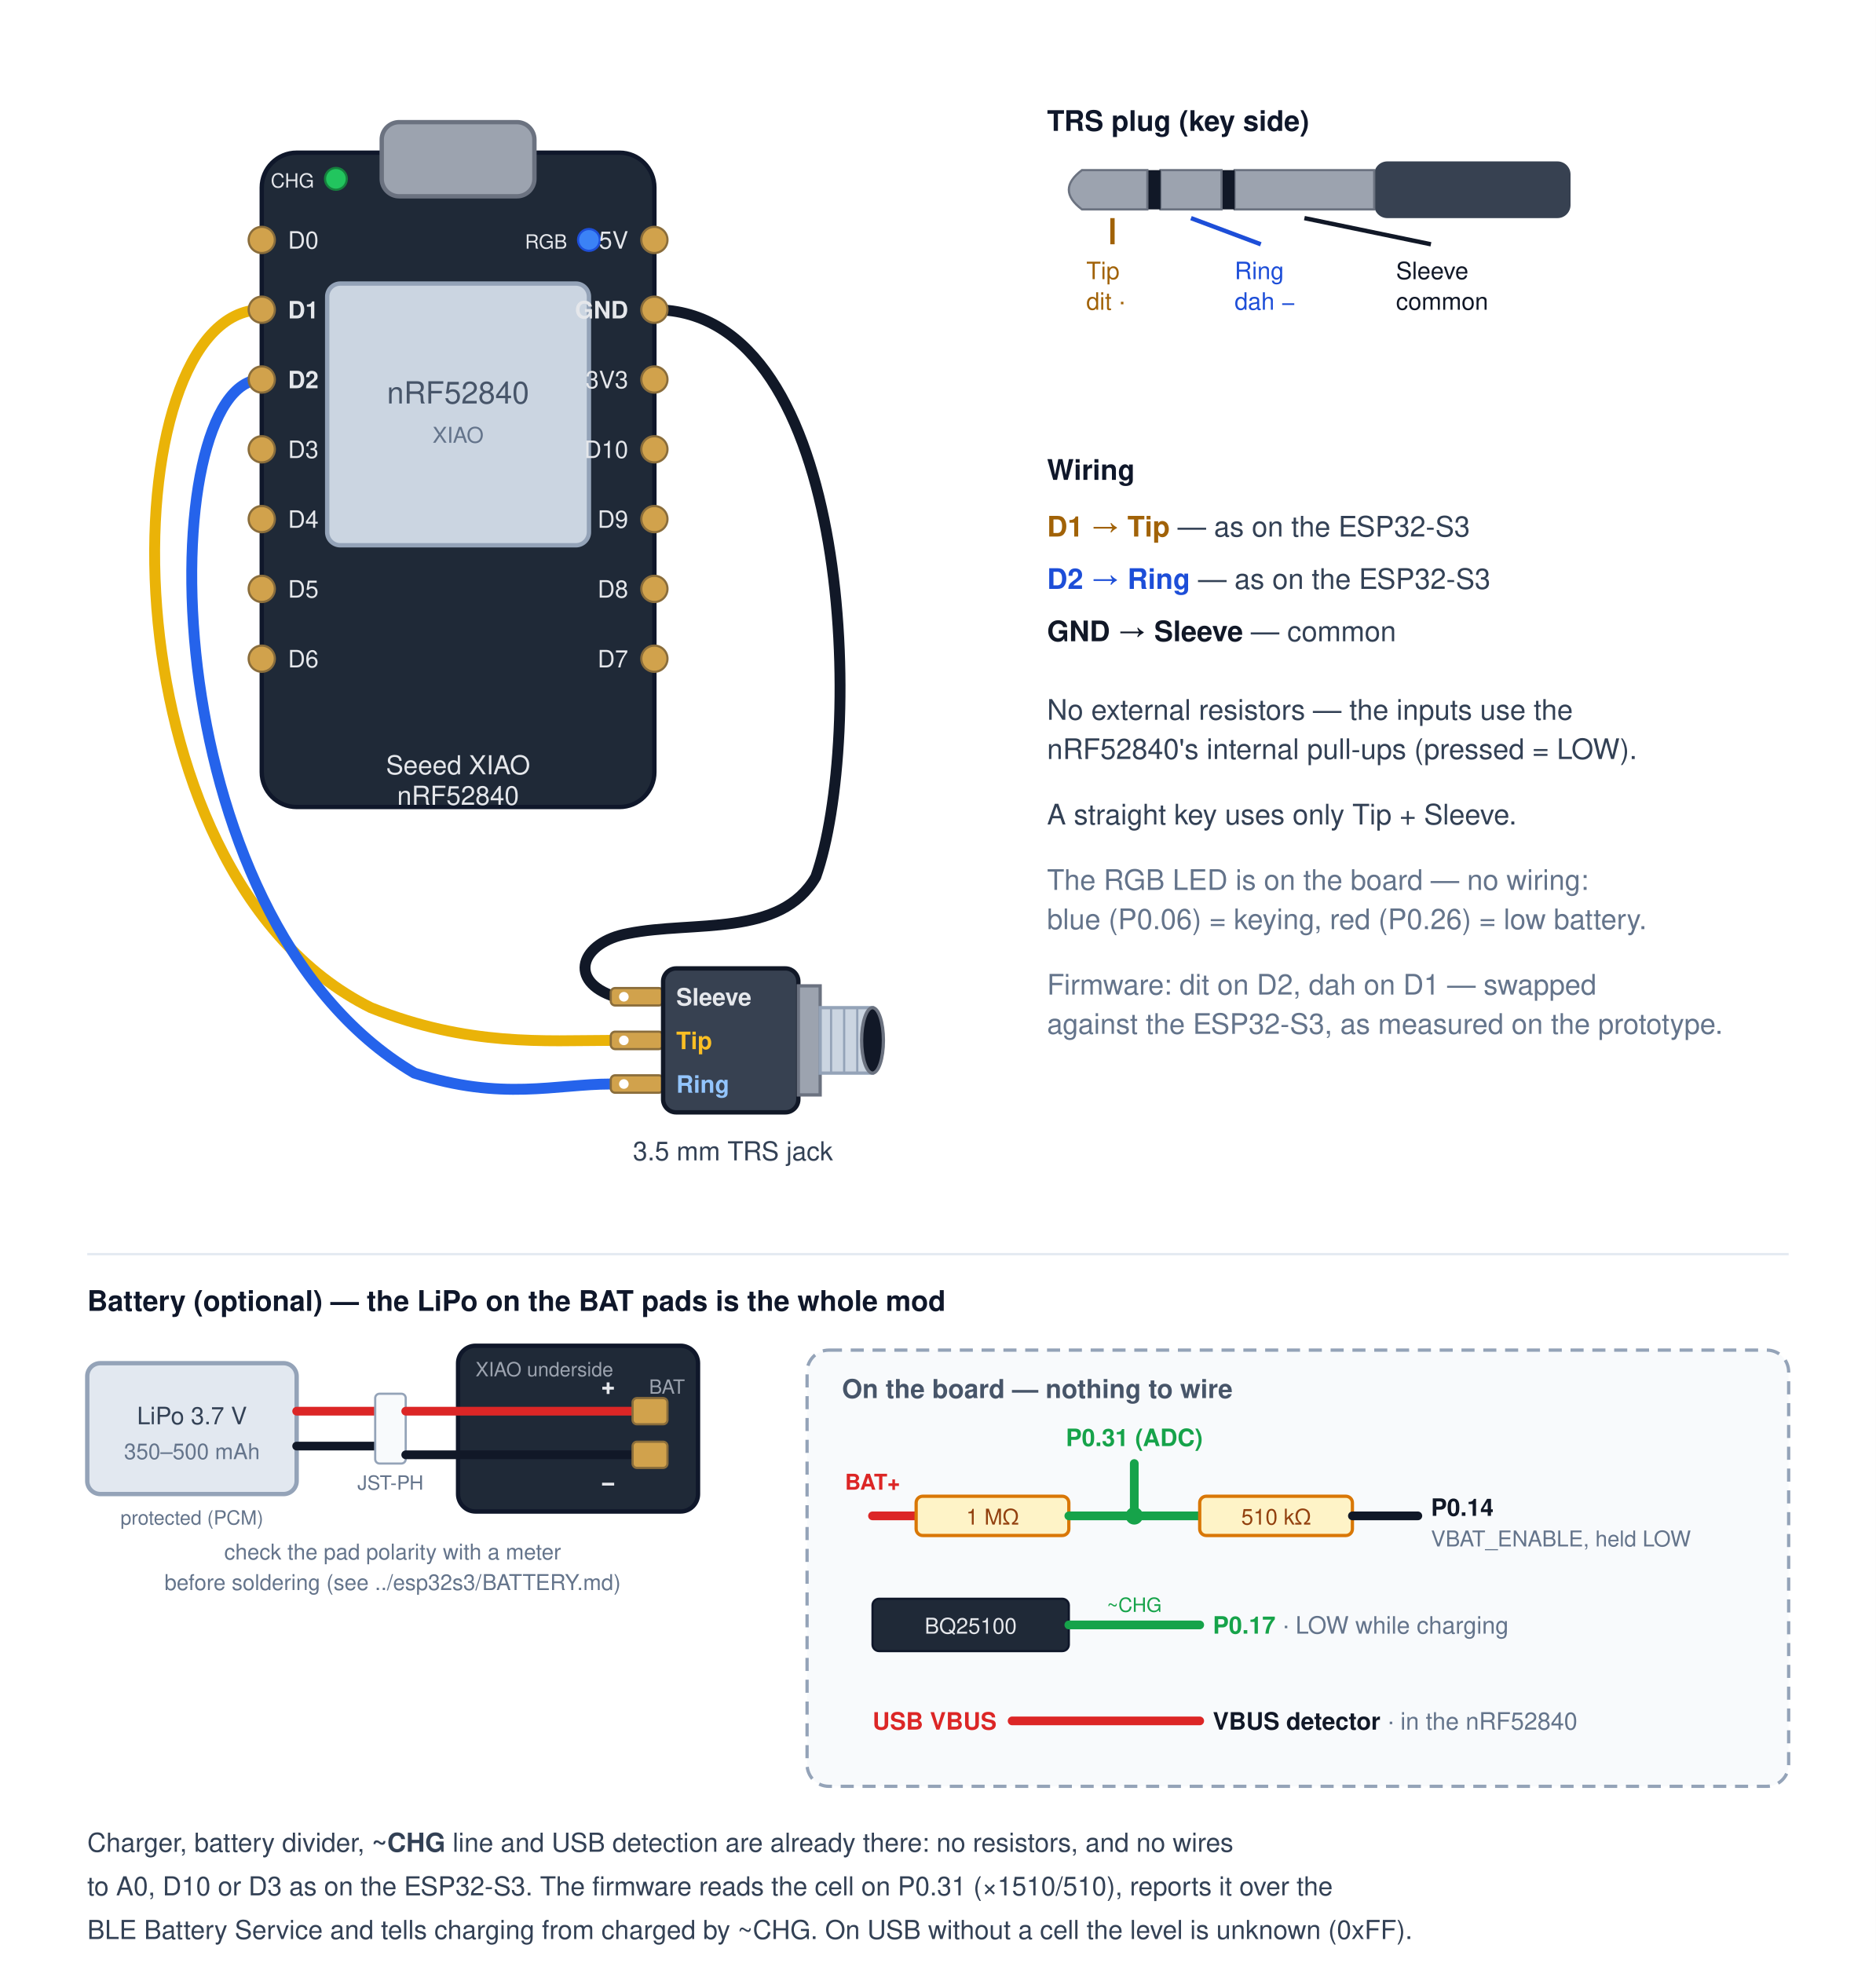
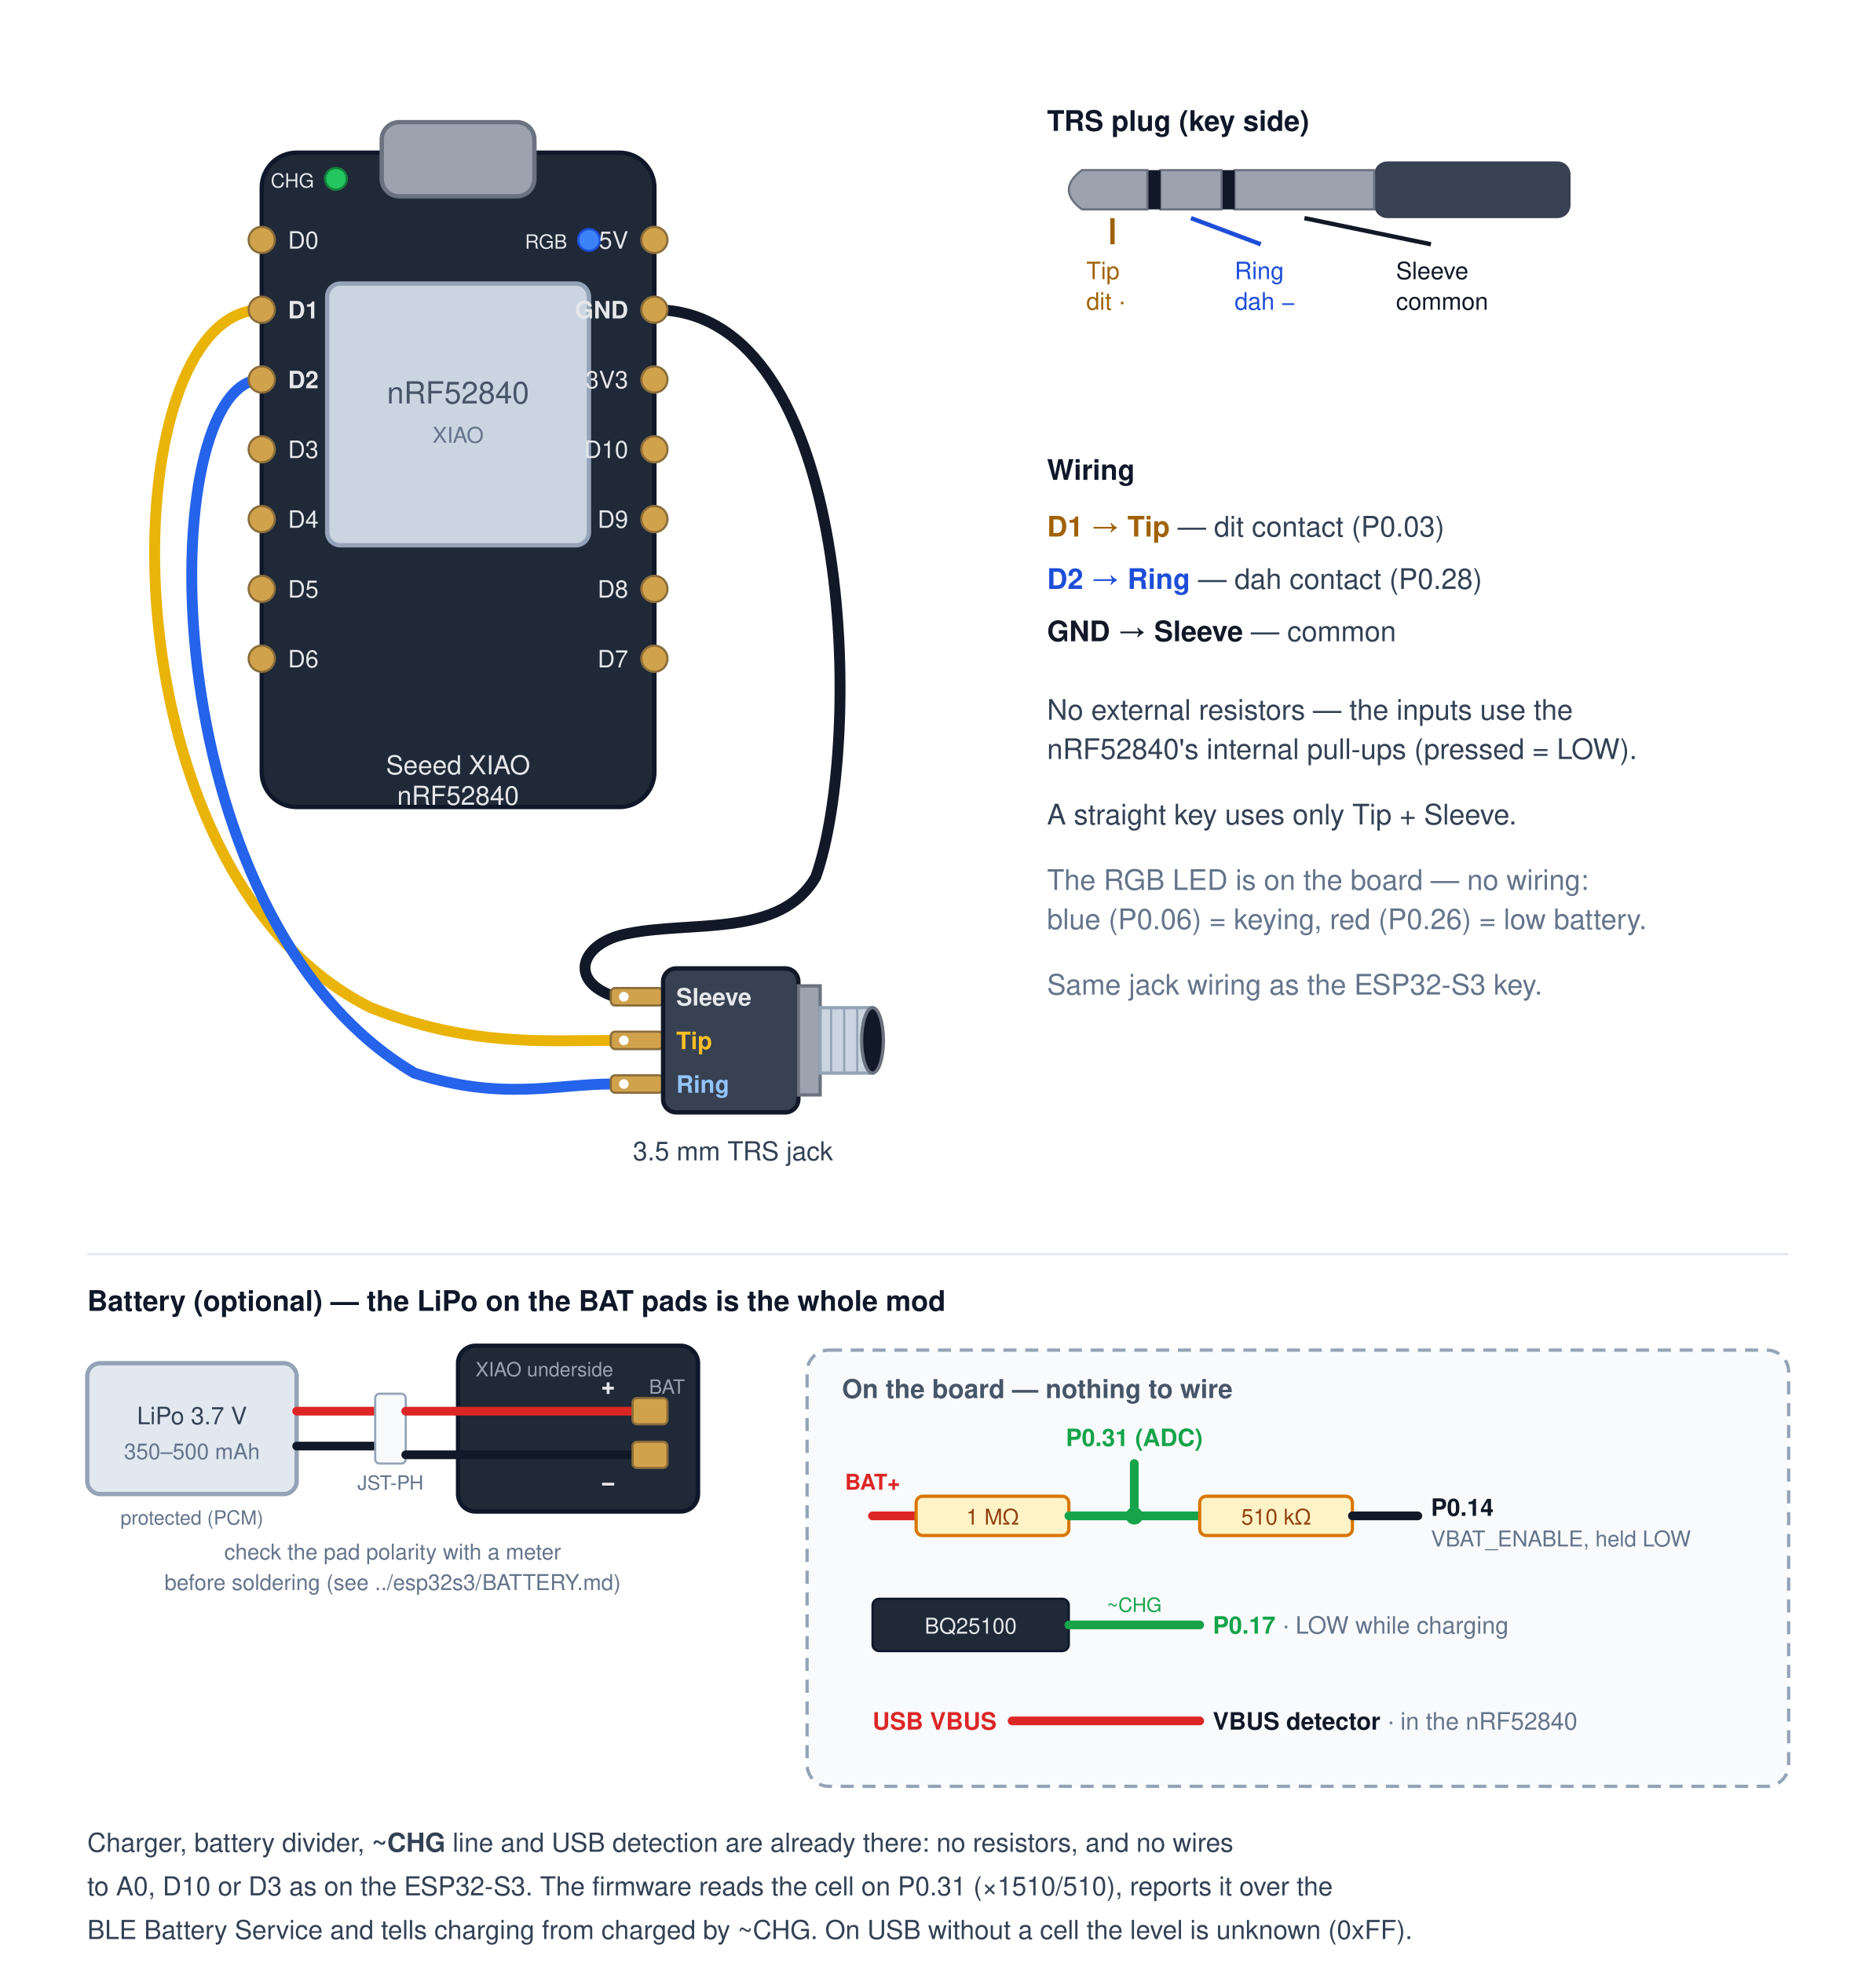
<svg xmlns="http://www.w3.org/2000/svg" width="860" height="900" viewBox="0 0 860 900" font-family="Helvetica, Arial, sans-serif">
  <rect width="860" height="900" fill="#ffffff" />
  <path d="M 120 142 C 50 142, 45 400, 170 462 C 215 480, 250 477, 280 477" fill="none" stroke="#eab308" stroke-width="5" stroke-linecap="round" />
  <path d="M 120 174 C 70 174, 68 420, 190 492 C 230 505, 255 497, 280 497" fill="none" stroke="#2563eb" stroke-width="5" stroke-linecap="round" />
  <path d="M 300 142 C 392 142, 396 340, 374 402 C 358 430, 318 422, 288 428 C 266 432, 260 450, 282 457" fill="none" stroke="#111827" stroke-width="5" stroke-linecap="round" />
  <g transform="translate(120,70)">
    <rect x="0" y="0" width="180" height="300" rx="16" fill="#1f2937" stroke="#0f172a" stroke-width="2" />
    <rect x="55" y="-14" width="70" height="34" rx="8" fill="#9ca3af" stroke="#6b7280" stroke-width="2" />
    <rect x="30" y="60" width="120" height="120" rx="6" fill="#cbd5e1" stroke="#94a3b8" stroke-width="2" />
    <text x="90" y="115" font-size="14" fill="#475569" text-anchor="middle">nRF52840</text>
    <text x="90" y="133" font-size="10" fill="#64748b" text-anchor="middle">XIAO</text>
    <circle cx="150" cy="40" r="5" fill="#3b82f6" stroke="#1d4ed8" />
    <text x="140" y="44" font-size="9" fill="#e5e7eb" text-anchor="end">RGB</text>
    <circle cx="34" cy="12" r="5" fill="#22c55e" stroke="#15803d" />
    <text x="24" y="16" font-size="9" fill="#e5e7eb" text-anchor="end">CHG</text>
    <text x="90" y="285" font-size="12" fill="#e5e7eb" text-anchor="middle">Seeed XIAO</text>
    <text x="90" y="285" dy="14" font-size="12" fill="#e5e7eb" text-anchor="middle">nRF52840</text>
    <g font-size="11" fill="#e5e7eb">
      <circle cx="0" cy="40" r="6" fill="#d1a24c" stroke="#8a6d3b" />
      <circle cx="0" cy="72" r="6" fill="#d1a24c" stroke="#8a6d3b" />
      <circle cx="0" cy="104" r="6" fill="#d1a24c" stroke="#8a6d3b" />
      <circle cx="0" cy="136" r="6" fill="#d1a24c" stroke="#8a6d3b" />
      <circle cx="0" cy="168" r="6" fill="#d1a24c" stroke="#8a6d3b" />
      <circle cx="0" cy="200" r="6" fill="#d1a24c" stroke="#8a6d3b" />
      <circle cx="0" cy="232" r="6" fill="#d1a24c" stroke="#8a6d3b" />
      <text x="12" y="44">D0</text>
      <text x="12" y="76" font-weight="bold">D1</text>
      <text x="12" y="108" font-weight="bold">D2</text>
      <text x="12" y="140">D3</text>
      <text x="12" y="172">D4</text>
      <text x="12" y="204">D5</text>
      <text x="12" y="236">D6</text>
    </g>
    <g font-size="11" fill="#e5e7eb">
      <circle cx="180" cy="40" r="6" fill="#d1a24c" stroke="#8a6d3b" />
      <circle cx="180" cy="72" r="6" fill="#d1a24c" stroke="#8a6d3b" />
      <circle cx="180" cy="104" r="6" fill="#d1a24c" stroke="#8a6d3b" />
      <circle cx="180" cy="136" r="6" fill="#d1a24c" stroke="#8a6d3b" />
      <circle cx="180" cy="168" r="6" fill="#d1a24c" stroke="#8a6d3b" />
      <circle cx="180" cy="200" r="6" fill="#d1a24c" stroke="#8a6d3b" />
      <circle cx="180" cy="232" r="6" fill="#d1a24c" stroke="#8a6d3b" />
      <text x="168" y="44" text-anchor="end">5V</text>
      <text x="168" y="76" text-anchor="end" font-weight="bold">GND</text>
      <text x="168" y="108" text-anchor="end">3V3</text>
      <text x="168" y="140" text-anchor="end">D10</text>
      <text x="168" y="172" text-anchor="end">D9</text>
      <text x="168" y="204" text-anchor="end">D8</text>
      <text x="168" y="236" text-anchor="end">D7</text>
    </g>
  </g>
  <g transform="translate(302,440)">
    <g stroke="#8a6d3b" fill="#d1a24c">
      <rect x="-22" y="13" width="24" height="8" rx="2" />
      <rect x="-22" y="33" width="24" height="8" rx="2" />
      <rect x="-22" y="53" width="24" height="8" rx="2" />
    </g>
    <circle cx="-16" cy="17" r="2.2" fill="#ffffff" stroke="none" />
    <circle cx="-16" cy="37" r="2.2" fill="#ffffff" stroke="none" />
    <circle cx="-16" cy="57" r="2.2" fill="#ffffff" stroke="none" />
    <rect x="2" y="4" width="62" height="66" rx="6" fill="#374151" stroke="#111827" stroke-width="2" />
    <g font-size="11" font-weight="bold">
      <text x="8" y="21" fill="#e5e7eb">Sleeve</text>
      <text x="8" y="41" fill="#fbbf24">Tip</text>
      <text x="8" y="61" fill="#93c5fd">Ring</text>
    </g>
    <rect x="64" y="12" width="10" height="50" fill="#9ca3af" stroke="#6b7280" stroke-width="1.5" />
    <rect x="74" y="22" width="24" height="30" fill="#cbd5e1" stroke="#94a3b8" stroke-width="1.5" />
    <line x1="79" y1="22" x2="79" y2="52" stroke="#94a3b8" stroke-width="1" />
    <line x1="85" y1="22" x2="85" y2="52" stroke="#94a3b8" stroke-width="1" />
    <line x1="91" y1="22" x2="91" y2="52" stroke="#94a3b8" stroke-width="1" />
    <ellipse cx="98" cy="37" rx="5" ry="15" fill="#111827" stroke="#6b7280" stroke-width="1.5" />
    <text x="34" y="92" font-size="12" fill="#334155" text-anchor="middle">3.5 mm TRS jack</text>
  </g>
  <g transform="translate(480,60)">
    <text x="0" y="0" font-size="13" fill="#0f172a" font-weight="bold">TRS plug (key side)</text>
    <rect x="150" y="14" width="90" height="26" rx="6" fill="#374151" />
    <rect x="86" y="18" width="64" height="18" fill="#9ca3af" stroke="#6b7280" />
    <rect x="80" y="18" width="6" height="18" fill="#111827" />
    <rect x="52" y="18" width="28" height="18" fill="#9ca3af" stroke="#6b7280" />
    <rect x="46" y="18" width="6" height="18" fill="#111827" />
    <path d="M 16 18 L 46 18 L 46 36 L 16 36 Q 4 27 16 18 Z" fill="#9ca3af" stroke="#6b7280" />
    <line x1="30" y1="40" x2="30" y2="52" stroke="#a16207" stroke-width="2" />
    <line x1="66" y1="40" x2="98" y2="52" stroke="#1d4ed8" stroke-width="2" />
    <line x1="118" y1="40" x2="176" y2="52" stroke="#111827" stroke-width="2" />
    <g font-size="11">
      <text x="18" y="68" fill="#a16207">Tip</text>
      <text x="18" y="82" fill="#a16207">dit ·</text>
      <text x="86" y="68" fill="#1d4ed8">Ring</text>
      <text x="86" y="82" fill="#1d4ed8">dah −</text>
      <text x="160" y="68" fill="#111827">Sleeve</text>
      <text x="160" y="82" fill="#111827">common</text>
    </g>
  </g>
  <g font-size="13" fill="#334155" transform="translate(480,220)">
    <text y="0" font-weight="bold" fill="#0f172a">Wiring</text>
    <text y="26">
-       <tspan fill="#a16207" font-weight="bold">D1 → Tip</tspan> — as on the ESP32-S3</text>
+       <tspan fill="#a16207" font-weight="bold">D1 → Tip</tspan> — dit contact (P0.03)</text>
    <text y="50">
-       <tspan fill="#1d4ed8" font-weight="bold">D2 → Ring</tspan> — as on the ESP32-S3</text>
+       <tspan fill="#1d4ed8" font-weight="bold">D2 → Ring</tspan> — dah contact (P0.28)</text>
    <text y="74">
      <tspan fill="#111827" font-weight="bold">GND → Sleeve</tspan> — common</text>
    <text y="110">No external resistors — the inputs use the</text>
    <text y="128">nRF52840's internal pull-ups (pressed = LOW).</text>
    <text y="158">A straight key uses only Tip + Sleeve.</text>
    <text y="188" fill="#64748b">The RGB LED is on the board — no wiring:</text>
    <text y="206" fill="#64748b">blue (P0.06) = keying, red (P0.26) = low battery.</text>
-     <text y="236" fill="#64748b">Firmware: dit on D2, dah on D1 — swapped</text>
-     <text y="254" fill="#64748b">against the ESP32-S3, as measured on the prototype.</text>
+     <text y="236" fill="#64748b">Same jack wiring as the ESP32-S3 key.</text>
  </g>
  <g transform="translate(0,575)">
    <line x1="40" y1="0" x2="820" y2="0" stroke="#e2e8f0" stroke-width="1" />
    <text x="40" y="26" font-size="13" font-weight="bold" fill="#0f172a">Battery (optional) — the LiPo on the BAT pads is the whole mod</text>
    <g transform="translate(40,50)">
      <rect x="0" y="0" width="96" height="60" rx="6" fill="#e2e8f0" stroke="#94a3b8" stroke-width="2" />
      <text x="48" y="28" font-size="11" fill="#334155" text-anchor="middle">LiPo 3.7 V</text>
      <text x="48" y="44" font-size="10" fill="#64748b" text-anchor="middle">350–500 mAh</text>
      <line x1="96" y1="22" x2="132" y2="22" stroke="#dc2626" stroke-width="4" stroke-linecap="round" />
      <line x1="96" y1="38" x2="132" y2="38" stroke="#111827" stroke-width="4" stroke-linecap="round" />
      <rect x="132" y="14" width="14" height="32" rx="2" fill="#f8fafc" stroke="#94a3b8" />
      <text x="139" y="58" font-size="9" fill="#64748b" text-anchor="middle">JST-PH</text>
      <text x="48" y="74" font-size="9" fill="#64748b" text-anchor="middle">protected (PCM)</text>
    </g>
    <g transform="translate(210,42)">
      <rect x="0" y="0" width="110" height="76" rx="8" fill="#1f2937" stroke="#0f172a" stroke-width="2" />
      <line x1="-24" y1="30" x2="80" y2="30" stroke="#dc2626" stroke-width="4" stroke-linecap="round" />
      <line x1="-24" y1="50" x2="80" y2="50" stroke="#111827" stroke-width="4" stroke-linecap="round" />
      <rect x="80" y="24" width="16" height="12" rx="2" fill="#d1a24c" stroke="#8a6d3b" />
      <rect x="80" y="44" width="16" height="12" rx="2" fill="#d1a24c" stroke="#8a6d3b" />
      <text x="72" y="22" font-size="11" fill="#e5e7eb" text-anchor="end" font-weight="bold">+</text>
      <text x="72" y="66" font-size="11" fill="#e5e7eb" text-anchor="end" font-weight="bold">−</text>
      <text x="104" y="22" font-size="9" fill="#9ca3af" text-anchor="end">BAT</text>
      <text x="8" y="14" font-size="9" fill="#9ca3af">XIAO underside</text>
    </g>
    <text x="180" y="140" font-size="10" fill="#64748b" text-anchor="middle">check the pad polarity with a meter</text>
    <text x="180" y="154" font-size="10" fill="#64748b" text-anchor="middle">before soldering (see ../esp32s3/BATTERY.md)</text>
    <rect x="370" y="44" width="450" height="200" rx="10" fill="#f8fafc" stroke="#94a3b8" stroke-width="1.5" stroke-dasharray="6 4" />
    <text x="386" y="66" font-size="12" font-weight="bold" fill="#475569">On the board — nothing to wire</text>
    <g transform="translate(400,120)">
      <text x="0" y="-12" font-size="10" fill="#dc2626" text-anchor="middle" font-weight="bold">BAT+</text>
      <line x1="0" y1="0" x2="20" y2="0" stroke="#dc2626" stroke-width="4" stroke-linecap="round" />
      <rect x="20" y="-9" width="70" height="18" rx="3" fill="#fef3c7" stroke="#d97706" stroke-width="1.5" />
      <text x="55" y="4" font-size="10" fill="#92400e" text-anchor="middle">1 MΩ</text>
      <line x1="90" y1="0" x2="150" y2="0" stroke="#16a34a" stroke-width="4" stroke-linecap="round" />
      <circle cx="120" cy="0" r="4" fill="#16a34a" />
      <line x1="120" y1="0" x2="120" y2="-24" stroke="#16a34a" stroke-width="4" stroke-linecap="round" />
      <text x="120" y="-32" font-size="11" fill="#16a34a" text-anchor="middle" font-weight="bold">P0.31 (ADC)</text>
      <rect x="150" y="-9" width="70" height="18" rx="3" fill="#fef3c7" stroke="#d97706" stroke-width="1.5" />
      <text x="185" y="4" font-size="10" fill="#92400e" text-anchor="middle">510 kΩ</text>
      <line x1="220" y1="0" x2="250" y2="0" stroke="#111827" stroke-width="4" stroke-linecap="round" />
      <text x="256" y="0" font-size="11" fill="#111827" font-weight="bold">P0.14</text>
      <text x="256" y="14" font-size="10" fill="#64748b">VBAT_ENABLE, held LOW</text>
    </g>
    <g transform="translate(400,170)">
      <rect x="0" y="-12" width="90" height="24" rx="3" fill="#1f2937" stroke="#0f172a" />
      <text x="45" y="4" font-size="10" fill="#e5e7eb" text-anchor="middle">BQ25100</text>
      <line x1="90" y1="0" x2="150" y2="0" stroke="#16a34a" stroke-width="4" stroke-linecap="round" />
      <text x="120" y="-6" font-size="9" fill="#16a34a" text-anchor="middle">~CHG</text>
      <text x="156" y="4" font-size="11" fill="#16a34a" font-weight="bold">P0.17 <tspan font-weight="normal" fill="#64748b">· LOW while charging</tspan>
      </text>
    </g>
    <g transform="translate(400,214)">
      <text x="0" y="4" font-size="11" fill="#dc2626" font-weight="bold">USB VBUS</text>
      <line x1="64" y1="0" x2="150" y2="0" stroke="#dc2626" stroke-width="4" stroke-linecap="round" />
      <text x="156" y="4" font-size="11" fill="#111827" font-weight="bold">VBUS detector <tspan font-weight="normal" fill="#64748b">· in the nRF52840</tspan>
      </text>
    </g>
    <g font-size="12" fill="#334155" transform="translate(40,274)">
      <text y="0">Charger, battery divider, <tspan font-weight="bold">~CHG</tspan> line and USB detection are already there: no resistors, and no wires</text>
      <text y="20">to A0, D10 or D3 as on the ESP32-S3. The firmware reads the cell on P0.31 (×1510/510), reports it over the</text>
      <text y="40">BLE Battery Service and tells charging from charged by ~CHG. On USB without a cell the level is unknown (0xFF).</text>
    </g>
  </g>
</svg>
